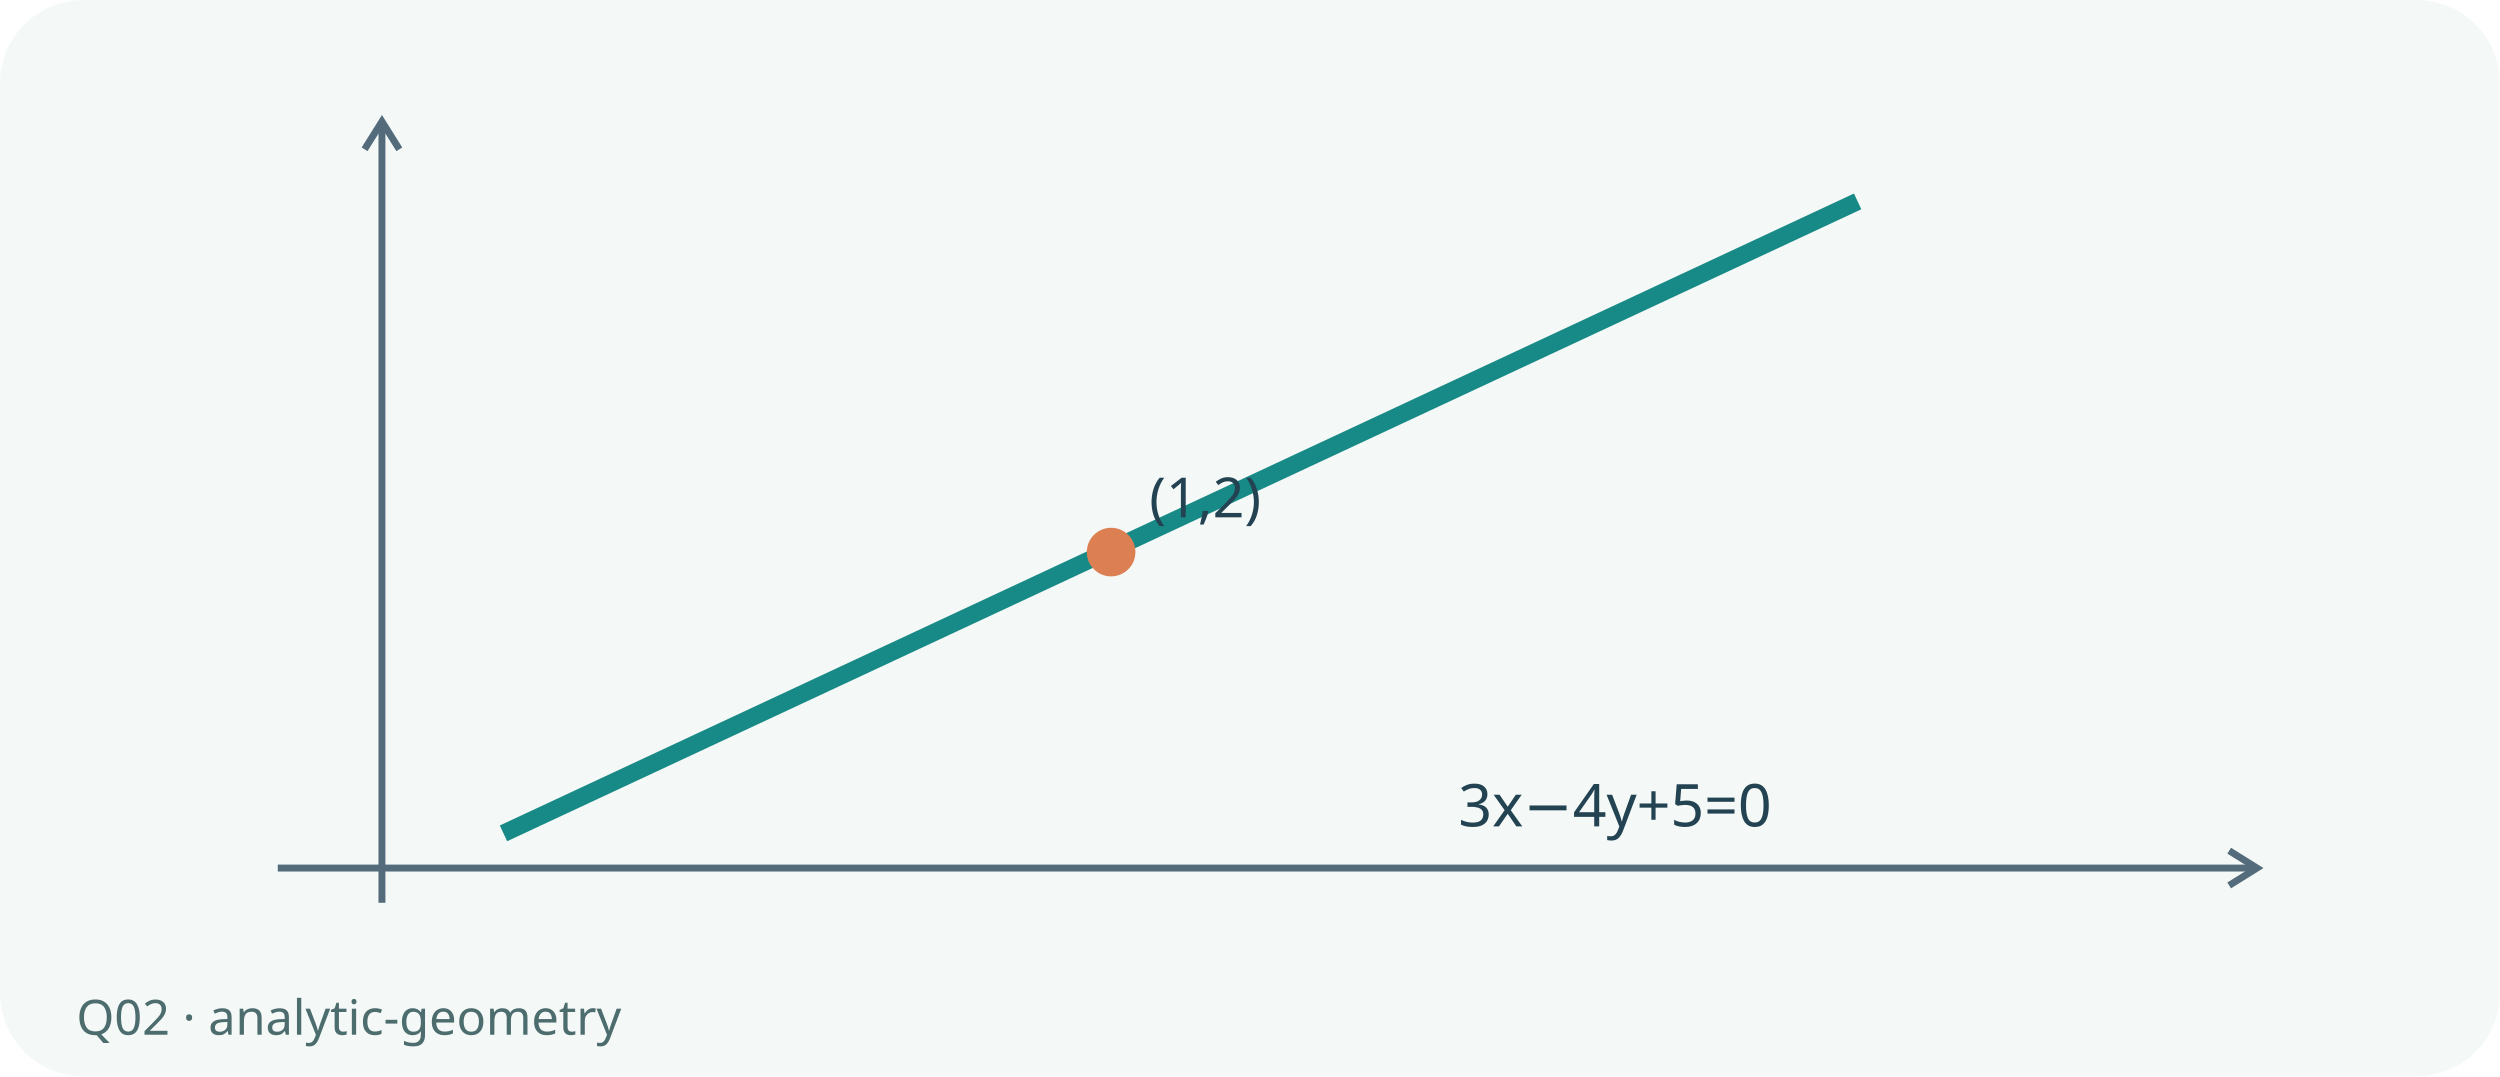
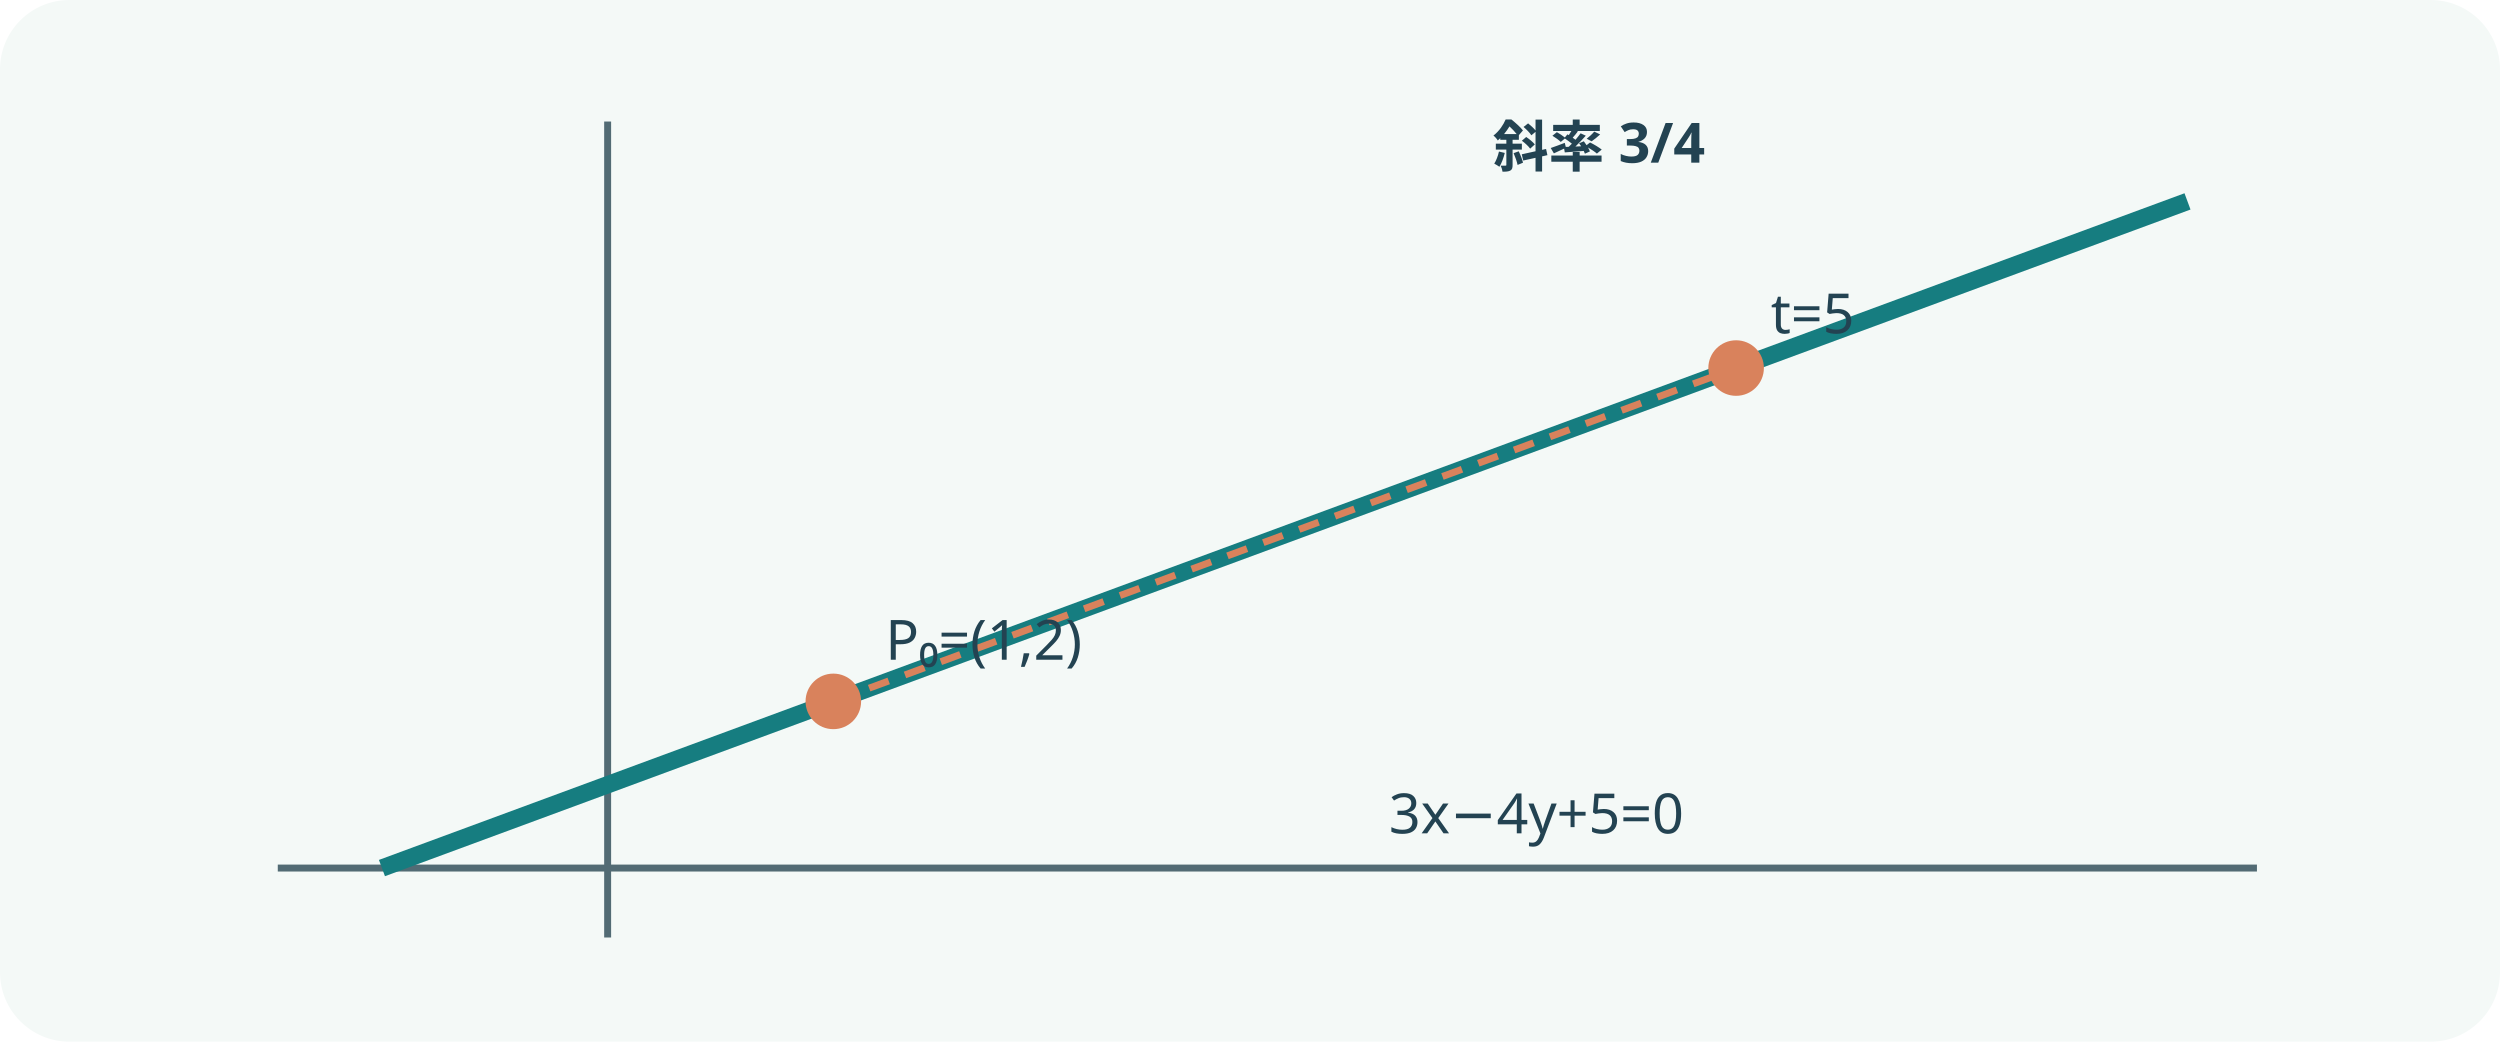
- <svg xmlns="http://www.w3.org/2000/svg" viewBox="0 0 720 310" role="img" aria-label="参数 t 改变的是直线上的位置，消元后得到整条轨迹">
-   <rect x="0" y="0" width="720" height="310" rx="24" fill="#f4f9f7" />
-   <path d="M80 250H650M110 260V35" stroke="#536b7b" stroke-width="2" />
-   <path d="m642 245 8 5-8 5 M105 43l5-8 5 8" fill="none" stroke="#536b7b" stroke-width="2" />
-   <path d="M145 240L535 58" stroke="#178a87" stroke-width="5" />
-   <circle cx="320" cy="159" r="7" fill="#dc8053" />
-   <text x="331" y="149" fill="#234352" font-size="16" font-family="system-ui, sans-serif">(1,2)</text>
-   <text x="420" y="238" fill="#234352" font-size="17" font-family="system-ui, sans-serif">3x−4y+5=0</text>
-   <text x="22" y="298" fill="#4d6c6e" font-size="14" font-family="system-ui,sans-serif">Q02 · analytic-geometry</text>
+ <svg xmlns="http://www.w3.org/2000/svg" viewBox="0 0 720 300" role="img" aria-label="正斜率参数直线经过一点二">
+   <rect width="720" height="300" rx="20" fill="#f4f9f7" />
+   <path d="M80 250H650M175 270V35" stroke="#526b74" stroke-width="2" />
+   <path d="M110 250L630 58" stroke="#167d80" stroke-width="5" />
+   <circle cx="240" cy="202" r="8" fill="#d9825c" />
+   <circle cx="500" cy="106" r="8" fill="#d9825c" />
+   <path d="M240 202L500 106" stroke="#d9825c" stroke-width="2" stroke-dasharray="6 5" />
+   <g fill="#234352" font-family="system-ui,sans-serif" font-size="16">
+     <text x="255" y="190">P₀=(1,2)</text>
+     <text x="510" y="96">t=5</text>
+     <text x="430" y="48" font-weight="700">斜率 3/4</text>
+     <text x="400" y="240">3x−4y+5=0</text>
+   </g>
</svg>
